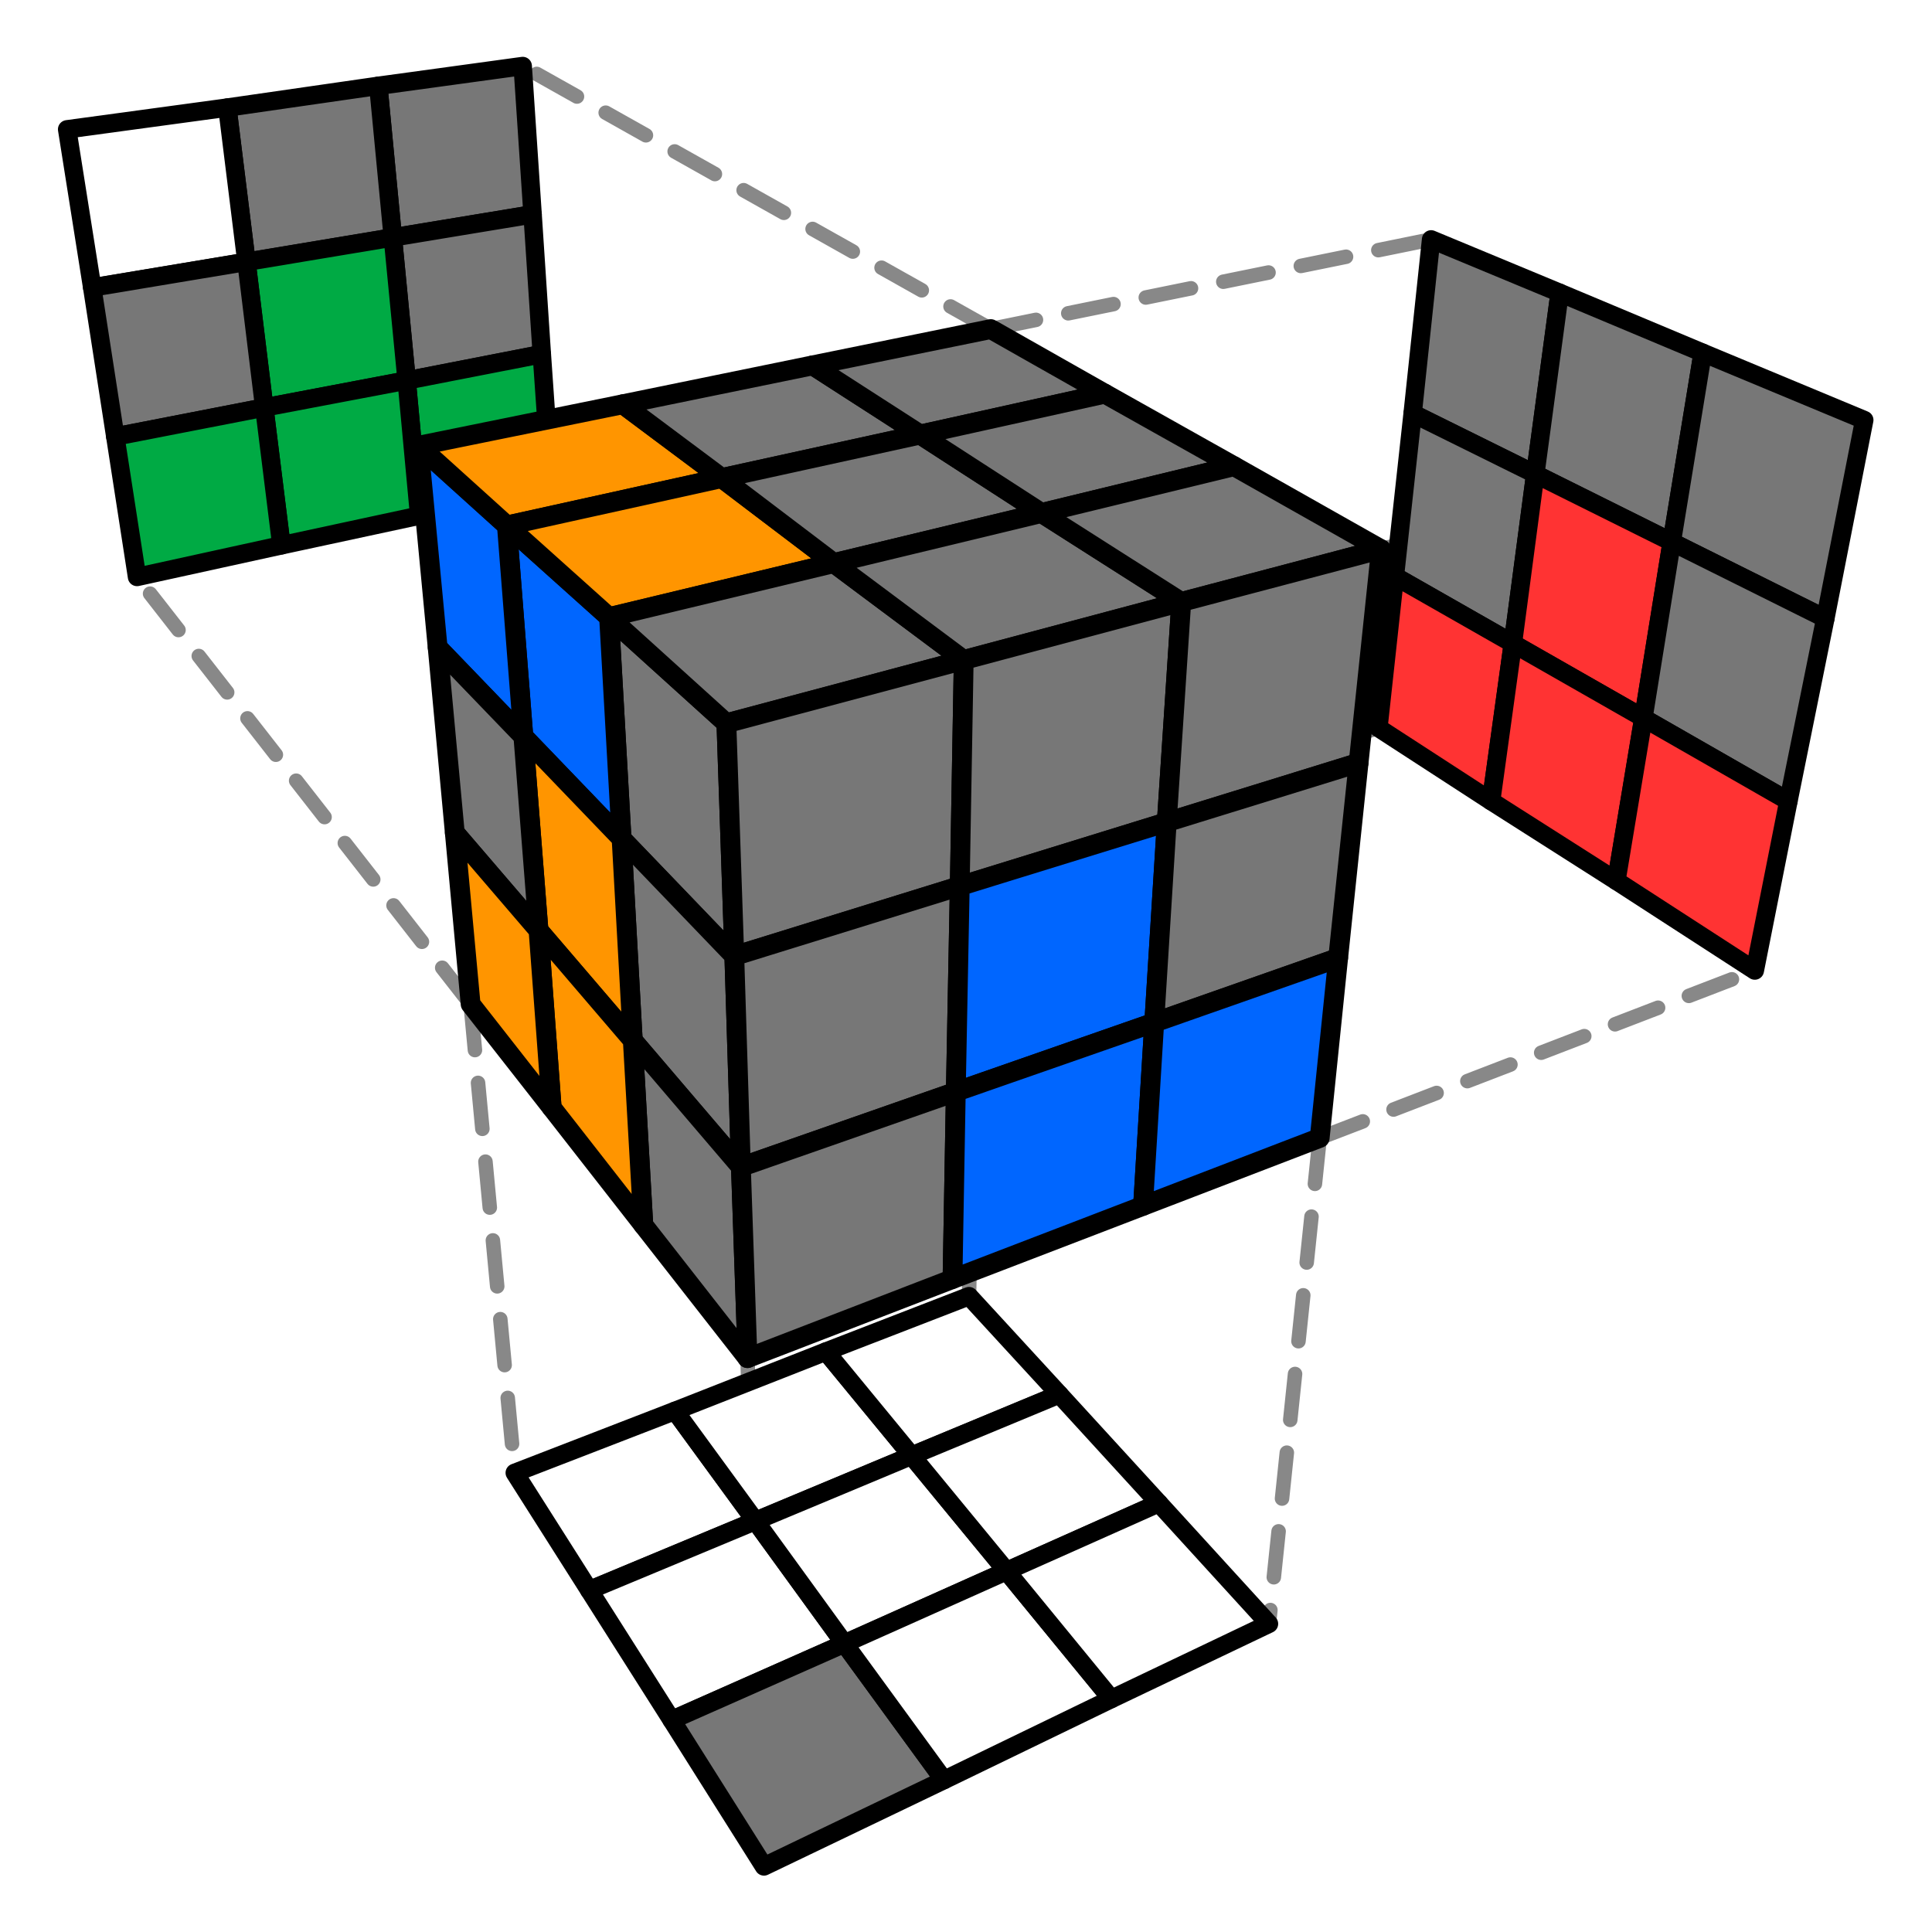
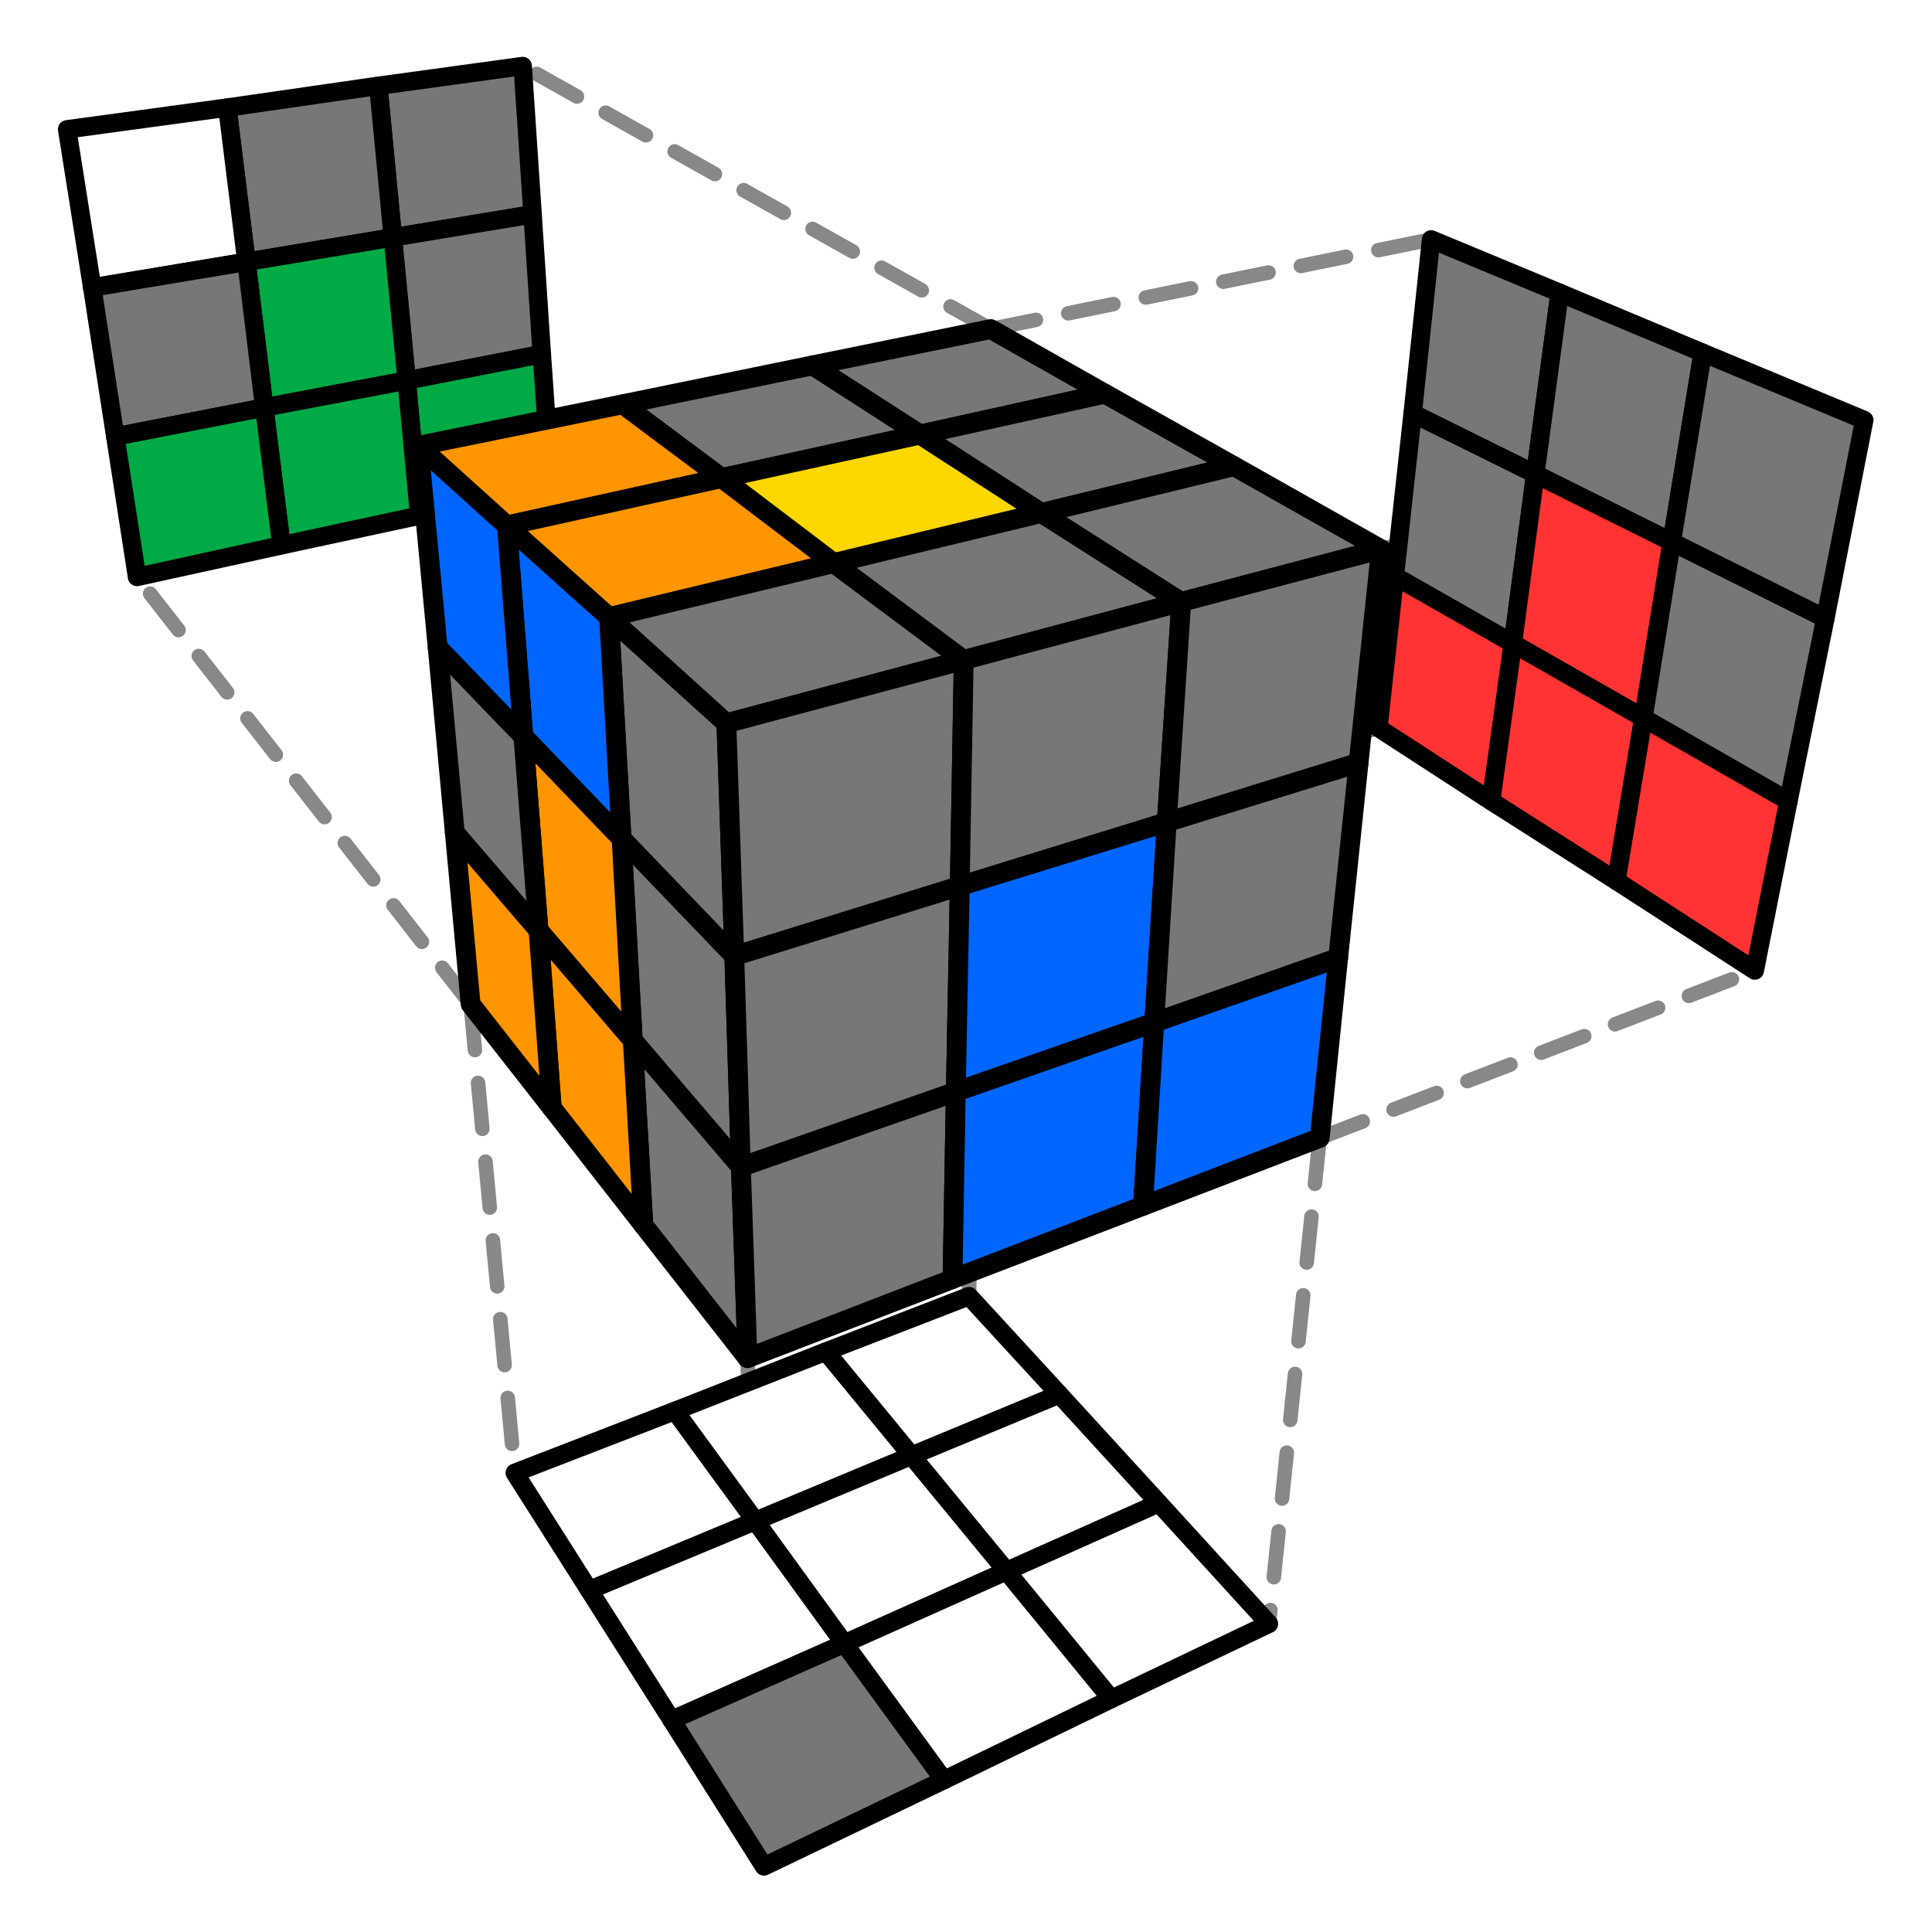
<svg xmlns="http://www.w3.org/2000/svg" width="240" height="240" viewBox="0 0 240 240">
  <rect fill="#FFFFFF" width="240" height="240" />
  <g transform="translate(109.2347,99.34969) scale(81.89226)" style="stroke:#000000;stroke-width:0.028;stroke-linejoin:round;stroke-linecap:round">
    <line x1="0.761" y1="-0.38" x2="1.494" y2="-0.576" stroke="#888888" stroke-width="0.022" stroke-dasharray="0.07,0.05" stroke-linecap="round" />
    <line x1="0.169" y1="-0.714" x2="0.837" y2="-0.85" stroke="#888888" stroke-width="0.022" stroke-dasharray="0.07,0.05" stroke-linecap="round" />
    <line x1="0.668" y1="0.513" x2="1.328" y2="0.259" stroke="#888888" stroke-width="0.022" stroke-dasharray="0.07,0.05" stroke-linecap="round" />
    <line x1="0.151" y1="0.076" x2="0.757" y2="-0.109" stroke="#888888" stroke-width="0.022" stroke-dasharray="0.07,0.05" stroke-linecap="round" />
    <line x1="-0.2" y1="0.847" x2="-0.175" y2="1.618" stroke="#888888" stroke-width="0.022" stroke-dasharray="0.07,0.05" stroke-linecap="round" />
    <line x1="0.668" y1="0.513" x2="0.591" y2="1.25" stroke="#888888" stroke-width="0.022" stroke-dasharray="0.07,0.05" stroke-linecap="round" />
    <line x1="-0.62" y1="0.31" x2="-0.553" y2="1.021" stroke="#888888" stroke-width="0.022" stroke-dasharray="0.07,0.05" stroke-linecap="round" />
    <line x1="0.151" y1="0.076" x2="0.136" y2="0.753" stroke="#888888" stroke-width="0.022" stroke-dasharray="0.07,0.05" stroke-linecap="round" />
    <line x1="-0.62" y1="0.31" x2="-1.126" y2="-0.338" stroke="#888888" stroke-width="0.022" stroke-dasharray="0.07,0.05" stroke-linecap="round" />
    <line x1="0.151" y1="0.076" x2="-0.498" y2="-0.474" stroke="#888888" stroke-width="0.022" stroke-dasharray="0.07,0.05" stroke-linecap="round" />
    <line x1="-0.699" y1="-0.537" x2="-1.232" y2="-1.017" stroke="#888888" stroke-width="0.022" stroke-dasharray="0.07,0.05" stroke-linecap="round" />
    <line x1="0.169" y1="-0.714" x2="-0.541" y2="-1.113" stroke="#888888" stroke-width="0.022" stroke-dasharray="0.07,0.05" stroke-linecap="round" />
    <polygon fill="#777777" stroke="#000000" points="0.837,-0.85 1.032,-0.769 0.995,-0.494 0.809,-0.586" />
    <polygon fill="#777777" stroke="#000000" points="1.032,-0.769 1.249,-0.678 1.202,-0.391 0.995,-0.494" />
    <polygon fill="#777777" stroke="#000000" points="1.249,-0.678 1.494,-0.576 1.435,-0.275 1.202,-0.391" />
    <polygon fill="#777777" stroke="#000000" points="0.809,-0.586 0.995,-0.494 0.961,-0.237 0.782,-0.339" />
    <polygon fill="#FF3333" stroke="#000000" points="0.995,-0.494 1.202,-0.391 1.159,-0.124 0.961,-0.237" />
    <polygon fill="#777777" stroke="#000000" points="1.202,-0.391 1.435,-0.275 1.379,0.002 1.159,-0.124" />
    <polygon fill="#FF3333" stroke="#000000" points="0.782,-0.339 0.961,-0.237 0.928,0.002 0.757,-0.109" />
    <polygon fill="#FF3333" stroke="#000000" points="0.961,-0.237 1.159,-0.124 1.118,0.123 0.928,0.002" />
    <polygon fill="#FF3333" stroke="#000000" points="1.159,-0.124 1.379,0.002 1.328,0.259 1.118,0.123" />
    <polygon fill="#FFFFFF" stroke="#000000" points="-0.553,1.021 -0.31,0.927 -0.188,1.094 -0.44,1.199" />
    <polygon fill="#FFFFFF" stroke="#000000" points="-0.31,0.927 -0.081,0.837 0.049,0.995 -0.188,1.094" />
    <polygon fill="#FFFFFF" stroke="#000000" points="-0.081,0.837 0.136,0.753 0.273,0.902 0.049,0.995" />
    <polygon fill="#FFFFFF" stroke="#000000" points="-0.44,1.199 -0.188,1.094 -0.053,1.28 -0.315,1.396" />
    <polygon fill="#FFFFFF" stroke="#000000" points="-0.188,1.094 0.049,0.995 0.193,1.17 -0.053,1.28" />
    <polygon fill="#FFFFFF" stroke="#000000" points="0.049,0.995 0.273,0.902 0.424,1.067 0.193,1.17" />
    <polygon fill="#777777" stroke="#000000" points="-0.315,1.396 -0.053,1.28 0.098,1.487 -0.175,1.618" />
    <polygon fill="#FFFFFF" stroke="#000000" points="-0.053,1.28 0.193,1.17 0.352,1.364 0.098,1.487" />
    <polygon fill="#FFFFFF" stroke="#000000" points="0.193,1.17 0.424,1.067 0.591,1.25 0.352,1.364" />
    <polygon fill="#777777" stroke="#000000" points="-0.541,-1.113 -0.76,-1.083 -0.738,-0.853 -0.526,-0.888" />
    <polygon fill="#777777" stroke="#000000" points="-0.76,-1.083 -0.989,-1.05 -0.96,-0.816 -0.738,-0.853" />
    <polygon fill="#FFFFFF" stroke="#000000" points="-0.989,-1.05 -1.232,-1.017 -1.194,-0.777 -0.96,-0.816" />
    <polygon fill="#777777" stroke="#000000" points="-0.526,-0.888 -0.738,-0.853 -0.717,-0.636 -0.512,-0.676" />
    <polygon fill="#00AA44" stroke="#000000" points="-0.738,-0.853 -0.96,-0.816 -0.933,-0.595 -0.717,-0.636" />
    <polygon fill="#777777" stroke="#000000" points="-0.96,-0.816 -1.194,-0.777 -1.159,-0.551 -0.933,-0.595" />
    <polygon fill="#00AA44" stroke="#000000" points="-0.512,-0.676 -0.717,-0.636 -0.698,-0.431 -0.498,-0.474" />
    <polygon fill="#00AA44" stroke="#000000" points="-0.717,-0.636 -0.933,-0.595 -0.907,-0.386 -0.698,-0.431" />
    <polygon fill="#00AA44" stroke="#000000" points="-0.933,-0.595 -1.159,-0.551 -1.126,-0.338 -0.907,-0.386" />
    <polygon fill="#777777" stroke="#000000" stroke-width="0.03" points="-0.232,-0.116 -0.41,-0.277 -0.391,0.059 -0.22,0.237" />
    <polygon fill="#0066FF" stroke="#000000" stroke-width="0.03" points="-0.41,-0.277 -0.565,-0.416 -0.54,-0.096 -0.391,0.059" />
    <polygon fill="#0066FF" stroke="#000000" stroke-width="0.03" points="-0.565,-0.416 -0.699,-0.537 -0.67,-0.231 -0.54,-0.096" />
    <polygon fill="#777777" stroke="#000000" stroke-width="0.03" points="-0.22,0.237 -0.391,0.059 -0.374,0.365 -0.21,0.557" />
    <polygon fill="#FF9500" stroke="#000000" stroke-width="0.03" points="-0.391,0.059 -0.54,-0.096 -0.517,0.198 -0.374,0.365" />
    <polygon fill="#777777" stroke="#000000" stroke-width="0.03" points="-0.54,-0.096 -0.67,-0.231 -0.644,0.05 -0.517,0.198" />
    <polygon fill="#777777" stroke="#000000" stroke-width="0.03" points="-0.21,0.557 -0.374,0.365 -0.358,0.645 -0.2,0.847" />
    <polygon fill="#FF9500" stroke="#000000" stroke-width="0.03" points="-0.374,0.365 -0.517,0.198 -0.497,0.467 -0.358,0.645" />
    <polygon fill="#FF9500" stroke="#000000" stroke-width="0.03" points="-0.517,0.198 -0.644,0.05 -0.62,0.31 -0.497,0.467" />
    <polygon fill="#FF9500" stroke="#000000" stroke-width="0.03" points="-0.699,-0.537 -0.389,-0.6 -0.239,-0.488 -0.565,-0.416" />
    <polygon fill="#777777" stroke="#000000" stroke-width="0.03" points="-0.389,-0.6 -0.101,-0.659 0.062,-0.554 -0.239,-0.488" />
    <polygon fill="#777777" stroke="#000000" stroke-width="0.03" points="-0.101,-0.659 0.169,-0.714 0.342,-0.616 0.062,-0.554" />
    <polygon fill="#FF9500" stroke="#000000" stroke-width="0.03" points="-0.565,-0.416 -0.239,-0.488 -0.069,-0.359 -0.41,-0.277" />
-     <polygon fill="#777777" stroke="#000000" stroke-width="0.03" points="-0.239,-0.488 0.062,-0.554 0.246,-0.435 -0.069,-0.359" />
+     <polygon fill="#FFD700" stroke="#000000" stroke-width="0.03" points="-0.239,-0.488 0.062,-0.554 0.246,-0.435 -0.069,-0.359" />
    <polygon fill="#777777" stroke="#000000" stroke-width="0.03" points="0.062,-0.554 0.342,-0.616 0.538,-0.506 0.246,-0.435" />
    <polygon fill="#777777" stroke="#000000" stroke-width="0.03" points="-0.41,-0.277 -0.069,-0.359 0.128,-0.212 -0.232,-0.116" />
    <polygon fill="#777777" stroke="#000000" stroke-width="0.03" points="-0.069,-0.359 0.246,-0.435 0.458,-0.3 0.128,-0.212" />
    <polygon fill="#777777" stroke="#000000" stroke-width="0.03" points="0.246,-0.435 0.538,-0.506 0.761,-0.38 0.458,-0.3" />
    <polygon fill="#777777" stroke="#000000" stroke-width="0.03" points="-0.232,-0.116 0.128,-0.212 0.122,0.131 -0.22,0.237" />
    <polygon fill="#777777" stroke="#000000" stroke-width="0.03" points="0.128,-0.212 0.458,-0.3 0.436,0.034 0.122,0.131" />
    <polygon fill="#777777" stroke="#000000" stroke-width="0.03" points="0.458,-0.3 0.761,-0.38 0.727,-0.056 0.436,0.034" />
    <polygon fill="#777777" stroke="#000000" stroke-width="0.03" points="-0.22,0.237 0.122,0.131 0.116,0.443 -0.21,0.557" />
    <polygon fill="#0066FF" stroke="#000000" stroke-width="0.03" points="0.122,0.131 0.436,0.034 0.417,0.338 0.116,0.443" />
    <polygon fill="#777777" stroke="#000000" stroke-width="0.03" points="0.436,0.034 0.727,-0.056 0.696,0.24 0.417,0.338" />
    <polygon fill="#777777" stroke="#000000" stroke-width="0.03" points="-0.21,0.557 0.116,0.443 0.111,0.727 -0.2,0.847" />
    <polygon fill="#0066FF" stroke="#000000" stroke-width="0.03" points="0.116,0.443 0.417,0.338 0.4,0.616 0.111,0.727" />
    <polygon fill="#0066FF" stroke="#000000" stroke-width="0.03" points="0.417,0.338 0.696,0.24 0.668,0.513 0.4,0.616" />
  </g>
</svg>
